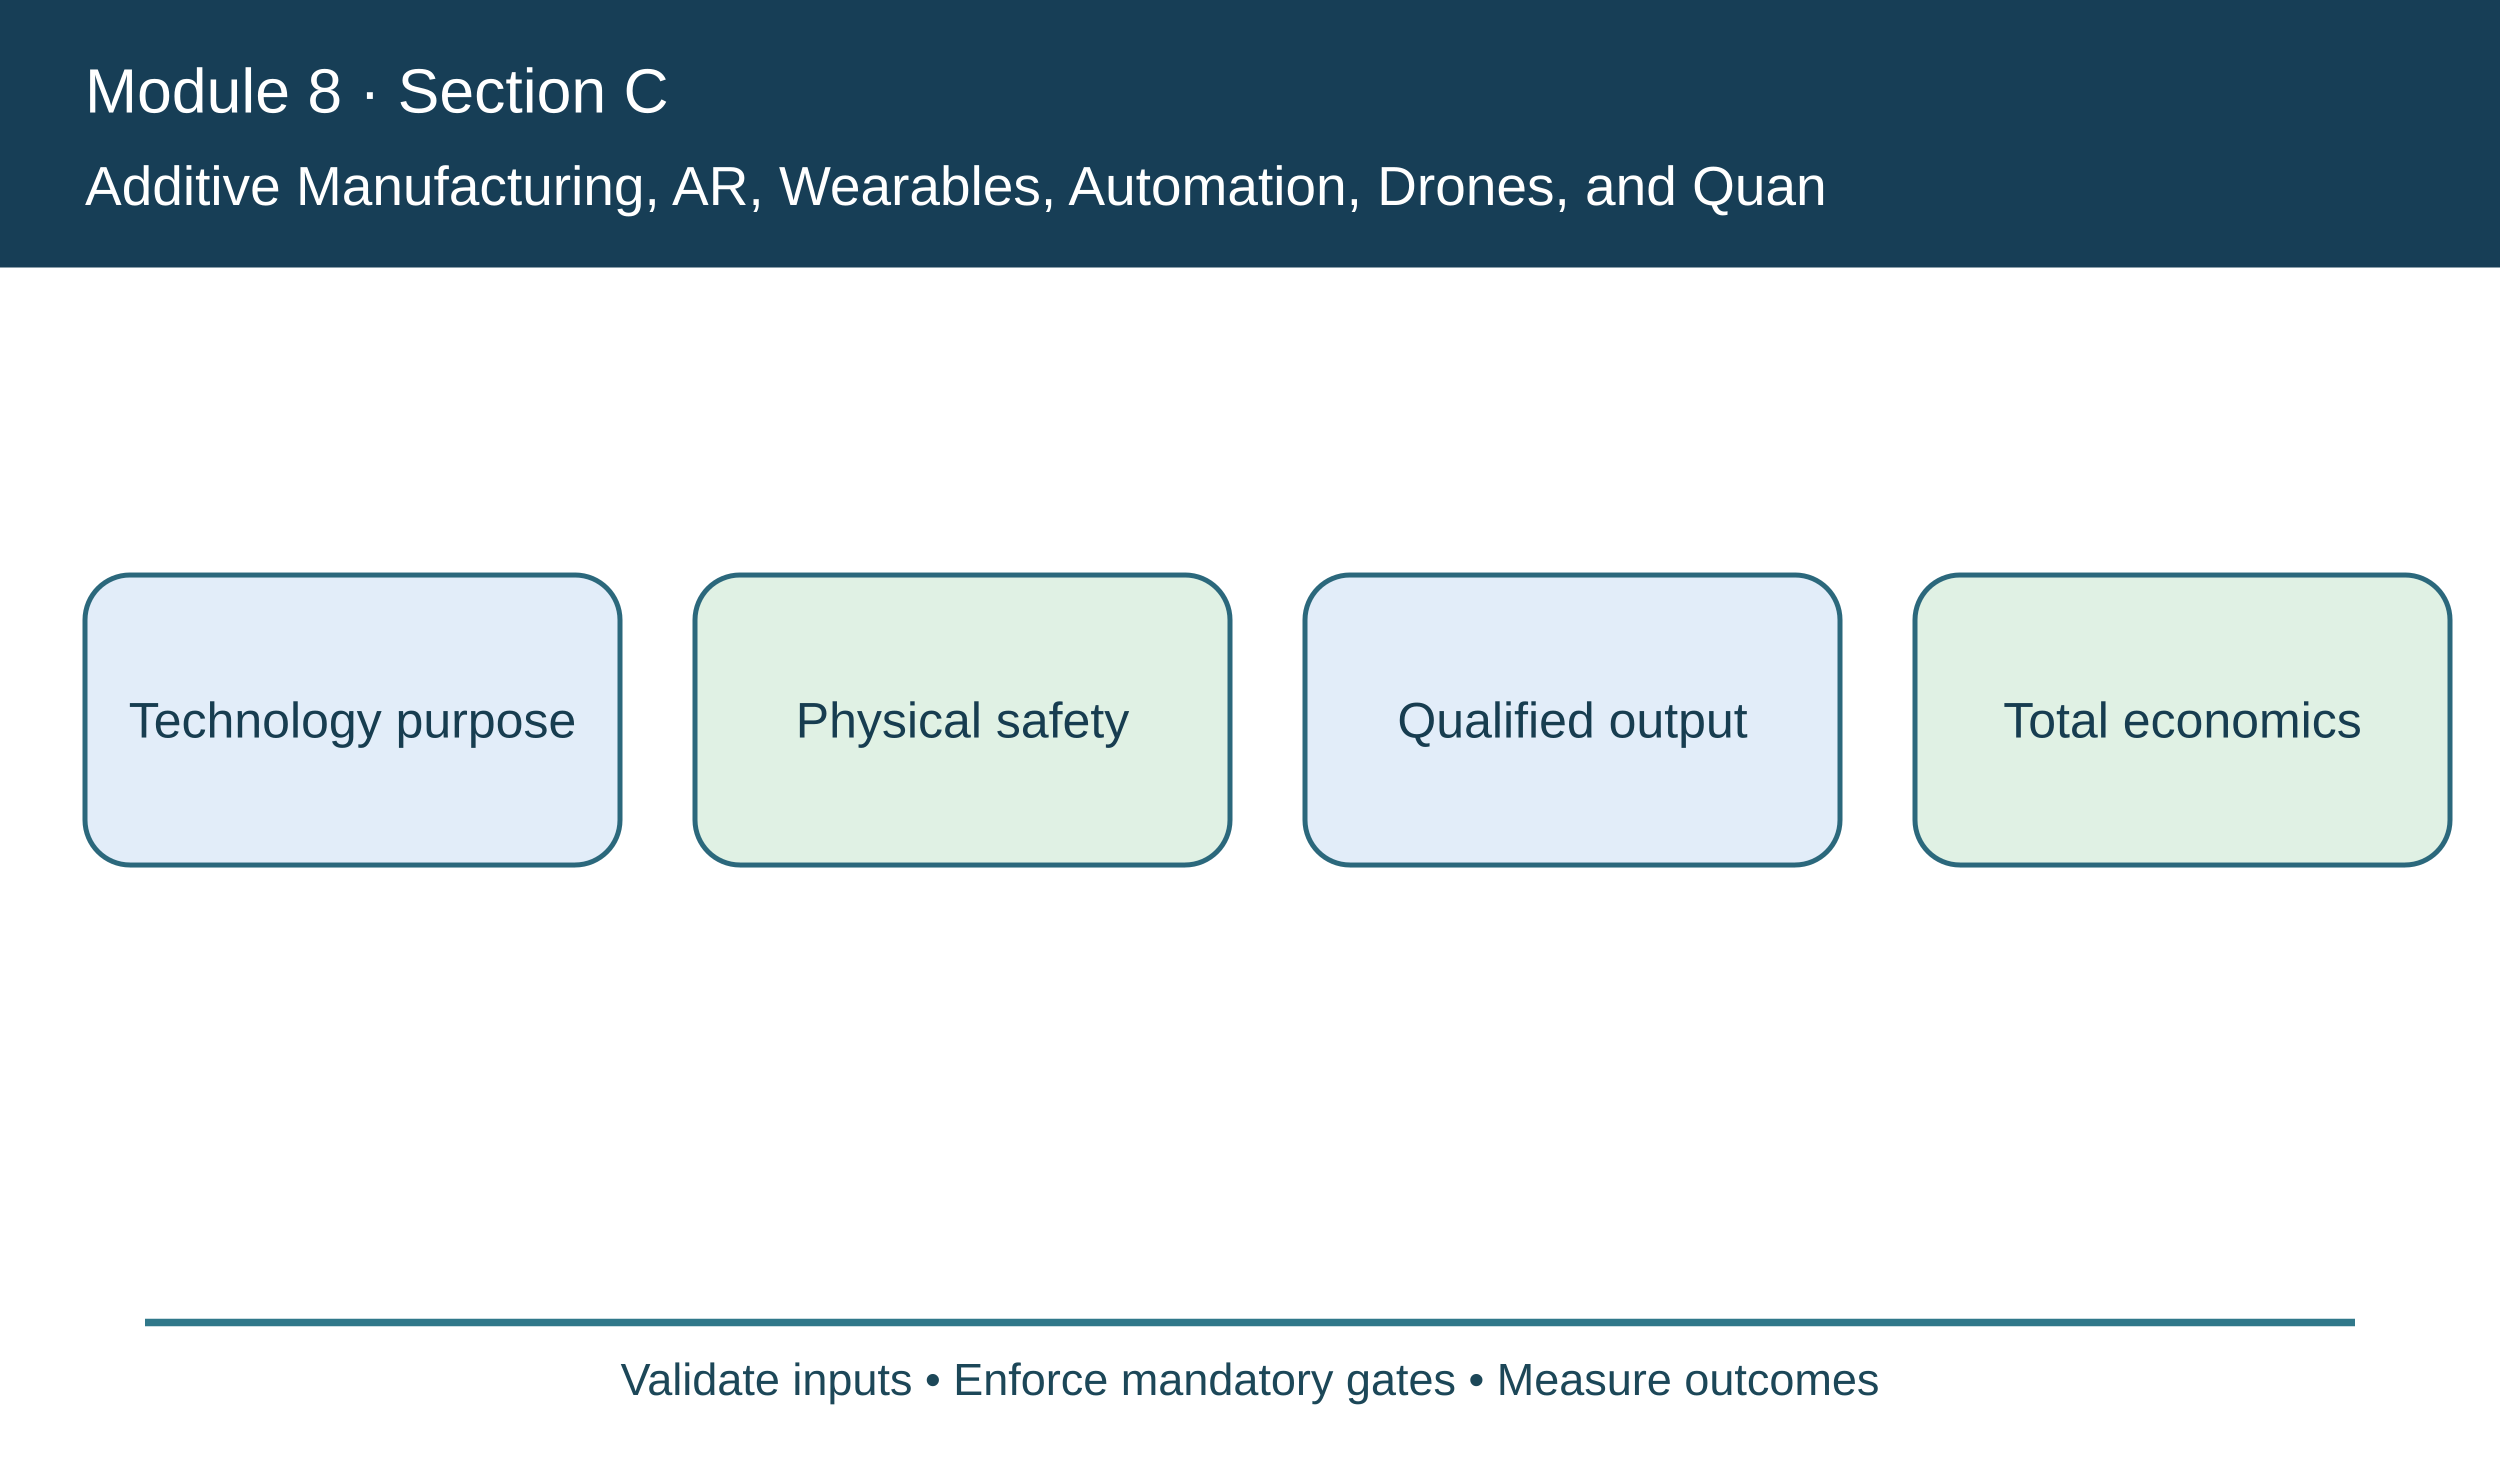
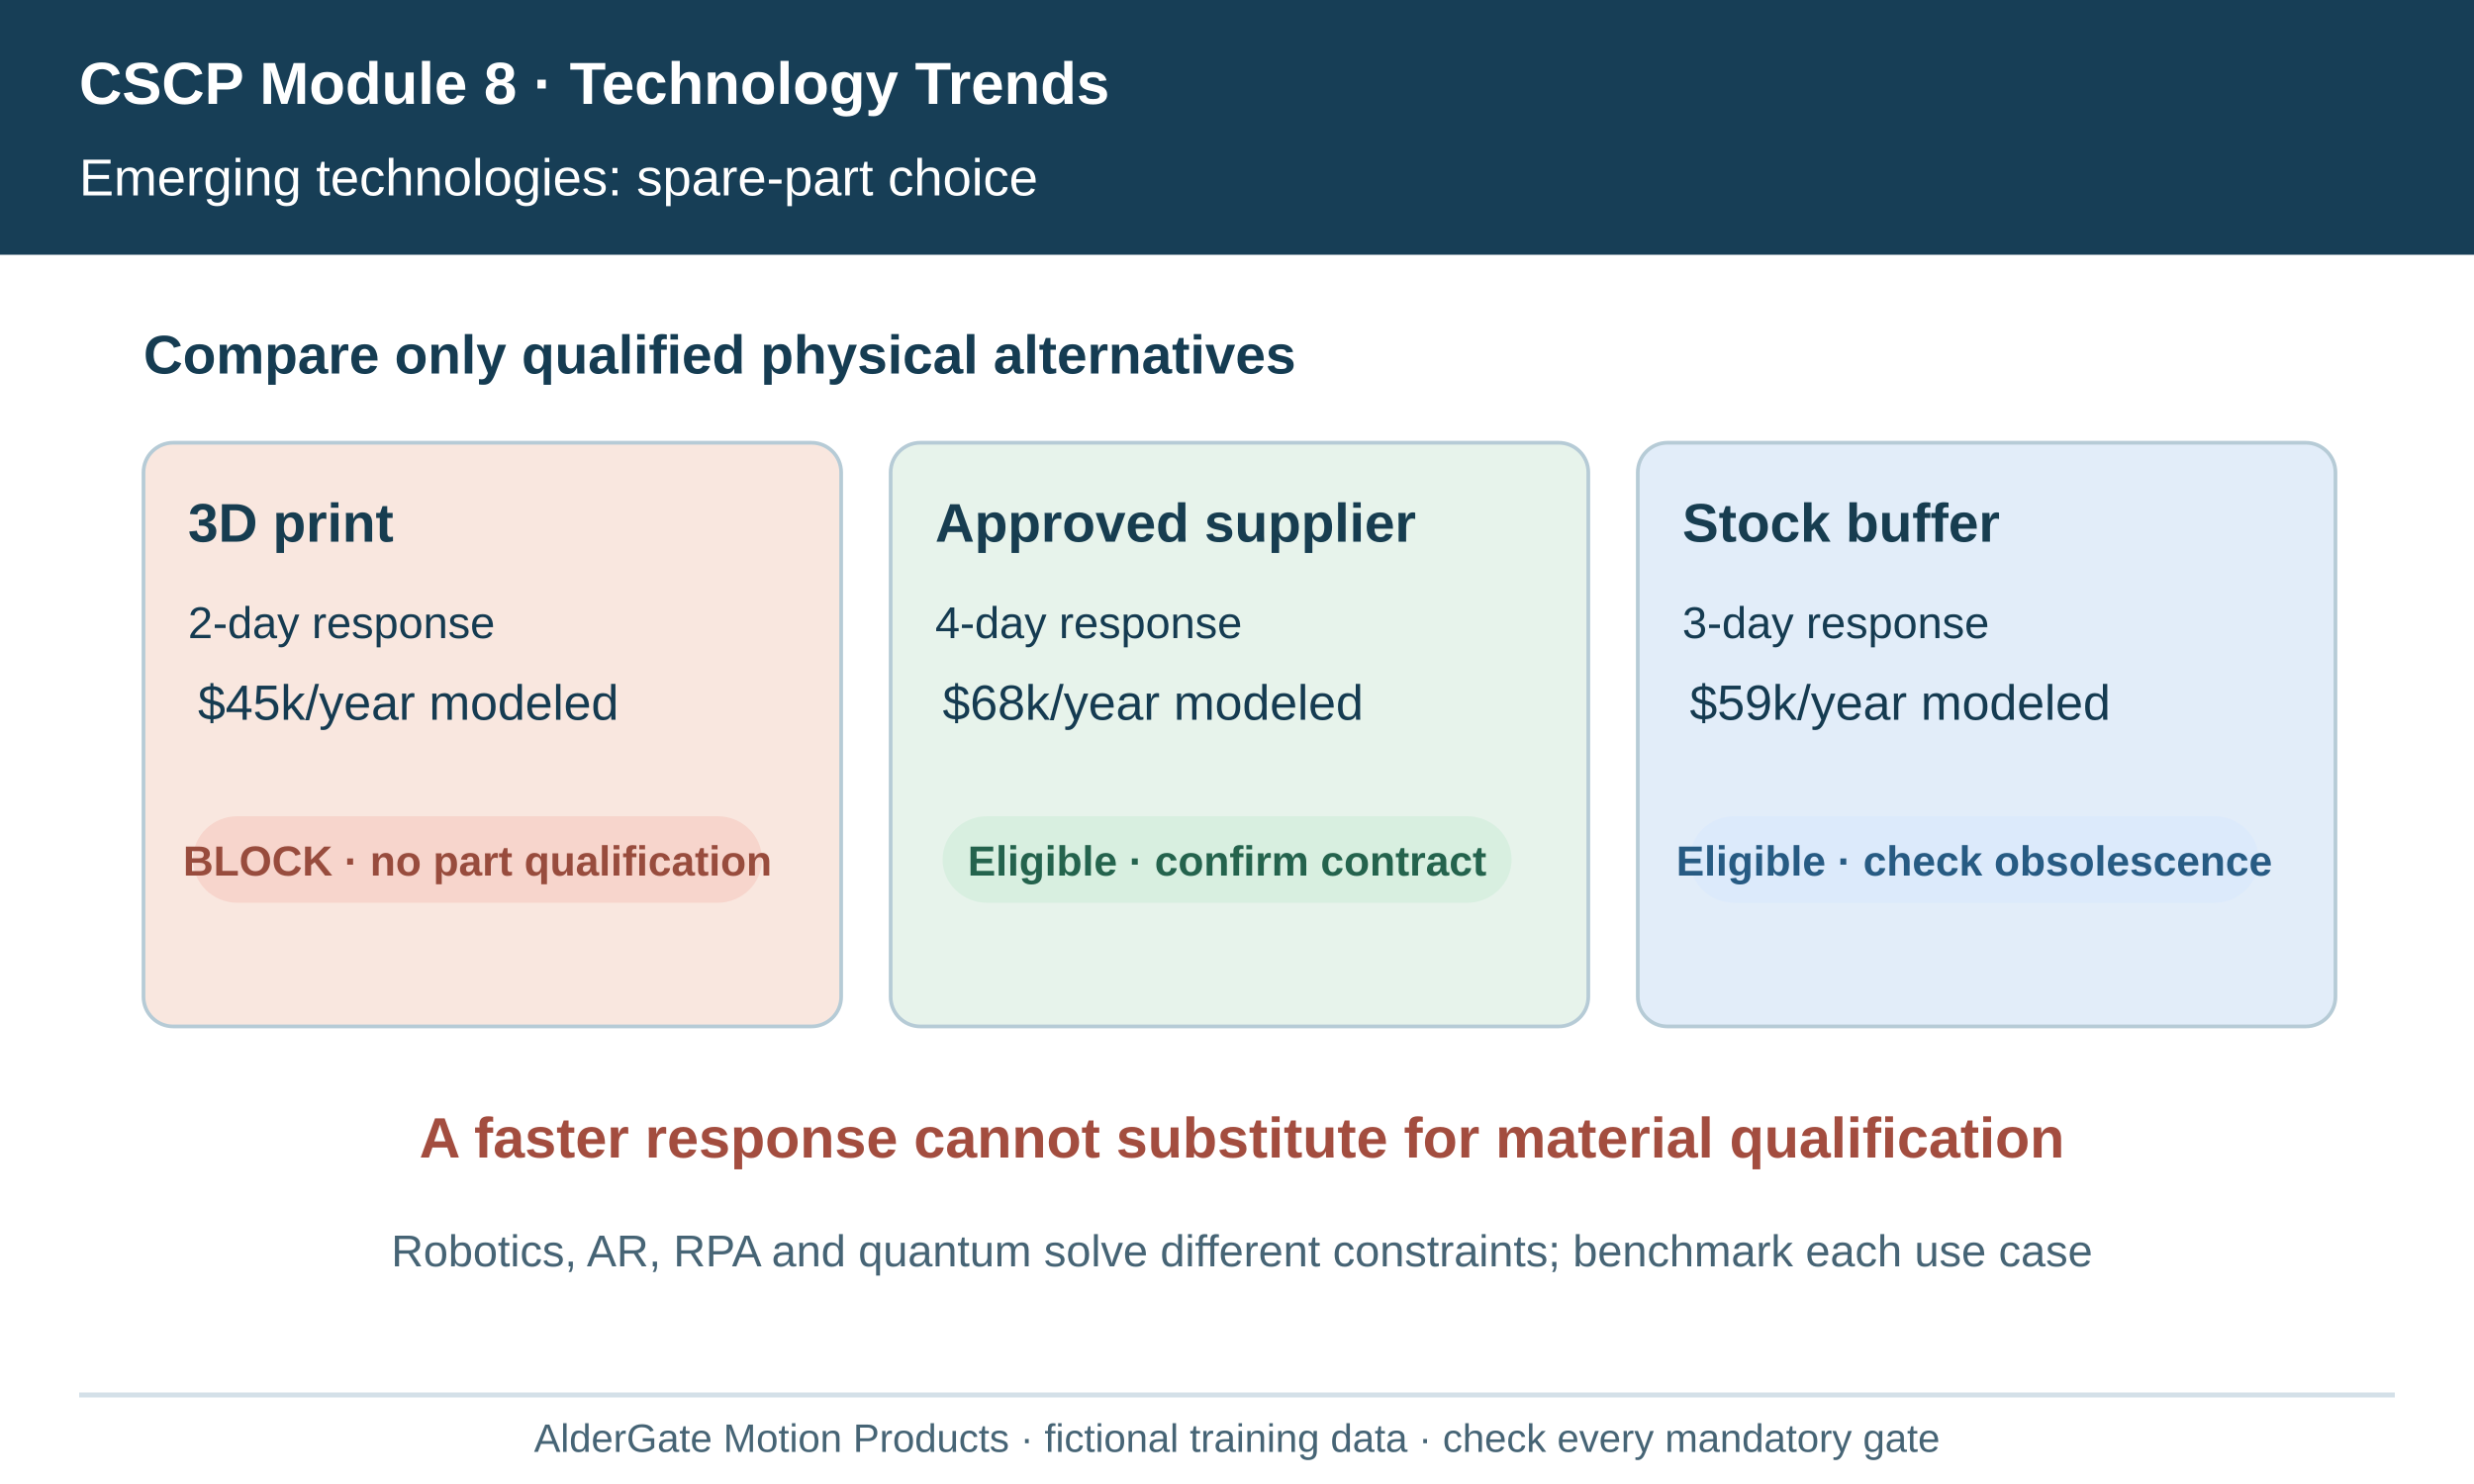
- <svg xmlns="http://www.w3.org/2000/svg" width="1000" height="590" viewBox="0 0 1000 590" role="img" aria-labelledby="title desc">
-   <rect width="1000" height="590" fill="#fff" />
-   <rect width="1000" height="107" fill="#173e56" />
-   <text x="34" y="45" font-size="25" font-family="Arial" fill="#fff">Module 8 · Section C</text>
-   <text x="34" y="82" font-size="22" font-family="Arial" fill="#fff">Additive Manufacturing, AR, Wearables, Automation, Drones, and Quan</text>
-   <rect x="34" y="230" width="214" height="116" rx="18" fill="#e2edf9" stroke="#2b687c" stroke-width="2" />
-   <text x="141" y="295" font-size="20" text-anchor="middle" font-family="Arial" fill="#173d50">Technology purpose</text>
-   <rect x="278" y="230" width="214" height="116" rx="18" fill="#e0f1e4" stroke="#2b687c" stroke-width="2" />
-   <text x="385" y="295" font-size="20" text-anchor="middle" font-family="Arial" fill="#173d50">Physical safety</text>
-   <rect x="522" y="230" width="214" height="116" rx="18" fill="#e2edf9" stroke="#2b687c" stroke-width="2" />
-   <text x="629" y="295" font-size="20" text-anchor="middle" font-family="Arial" fill="#173d50">Qualified output</text>
-   <rect x="766" y="230" width="214" height="116" rx="18" fill="#e0f1e4" stroke="#2b687c" stroke-width="2" />
-   <text x="873" y="295" font-size="20" text-anchor="middle" font-family="Arial" fill="#173d50">Total economics</text>
-   <path d="M58 529 H942" stroke="#30788a" stroke-width="3" />
-   <text x="500" y="558" text-anchor="middle" font-size="18" fill="#1c4758" font-family="Arial">Validate inputs • Enforce mandatory gates • Measure outcomes</text>
+ <svg xmlns="http://www.w3.org/2000/svg" viewBox="0 0 1000 600" width="1000" height="600" role="img" aria-labelledby="title desc">
+   <rect x="0" y="0" width="1000" height="600" rx="0" fill="#fff" stroke="none" stroke-width="1.5" />
+   <rect x="0" y="0" width="1000" height="103" rx="0" fill="#173e56" stroke="none" stroke-width="1.5" />
+   <text x="32" y="42" font-family="Arial,Helvetica,sans-serif" font-size="24" text-anchor="start" fill="#fff" font-weight="700">CSCP Module 8 · Technology Trends</text>
+   <text x="32" y="79" font-family="Arial,Helvetica,sans-serif" font-size="21" text-anchor="start" fill="#fff">Emerging technologies: spare-part choice</text>
+   <text x="58" y="151" font-family="Arial,Helvetica,sans-serif" font-size="22" text-anchor="start" fill="#153c52" font-weight="700">Compare only qualified physical alternatives</text>
+   <rect x="58" y="179" width="282" height="236" rx="12" fill="#f9e7df" stroke="#b6cbd6" stroke-width="1.5" />
+   <text x="76" y="219" font-family="Arial,Helvetica,sans-serif" font-size="22" text-anchor="start" fill="#173d50" font-weight="700">3D print</text>
+   <text x="76" y="258" font-family="Arial,Helvetica,sans-serif" font-size="18" text-anchor="start" fill="#153b51">2-day response</text>
+   <text x="80" y="291" font-family="Arial,Helvetica,sans-serif" font-size="20" text-anchor="start" fill="#153b51">$45k/year modeled</text>
+   <rect x="78" y="330" width="230" height="35" rx="18" fill="#f7d5cc" stroke="none" stroke-width="1.5" />
+   <text x="193" y="354" font-family="Arial,Helvetica,sans-serif" font-size="17" text-anchor="middle" fill="#984c3d" font-weight="700">BLOCK · no part qualification</text>
+   <rect x="360" y="179" width="282" height="236" rx="12" fill="#e7f3eb" stroke="#b6cbd6" stroke-width="1.5" />
+   <text x="378" y="219" font-family="Arial,Helvetica,sans-serif" font-size="22" text-anchor="start" fill="#173d50" font-weight="700">Approved supplier</text>
+   <text x="378" y="258" font-family="Arial,Helvetica,sans-serif" font-size="18" text-anchor="start" fill="#153b51">4-day response</text>
+   <text x="381" y="291" font-family="Arial,Helvetica,sans-serif" font-size="20" text-anchor="start" fill="#153b51">$68k/year modeled</text>
+   <rect x="381" y="330" width="230" height="35" rx="18" fill="#d8efe0" stroke="none" stroke-width="1.5" />
+   <text x="496" y="354" font-family="Arial,Helvetica,sans-serif" font-size="17" text-anchor="middle" fill="#24634d" font-weight="700">Eligible · confirm contract</text>
+   <rect x="662" y="179" width="282" height="236" rx="12" fill="#e2edf9" stroke="#b6cbd6" stroke-width="1.5" />
+   <text x="680" y="219" font-family="Arial,Helvetica,sans-serif" font-size="22" text-anchor="start" fill="#173d50" font-weight="700">Stock buffer</text>
+   <text x="680" y="258" font-family="Arial,Helvetica,sans-serif" font-size="18" text-anchor="start" fill="#153b51">3-day response</text>
+   <text x="683" y="291" font-family="Arial,Helvetica,sans-serif" font-size="20" text-anchor="start" fill="#153b51">$59k/year modeled</text>
+   <rect x="683" y="330" width="230" height="35" rx="18" fill="#dceafb" stroke="none" stroke-width="1.5" />
+   <text x="798" y="354" font-family="Arial,Helvetica,sans-serif" font-size="17" text-anchor="middle" fill="#275b83" font-weight="700">Eligible · check obsolescence</text>
+   <text x="502" y="468" font-family="Arial,Helvetica,sans-serif" font-size="23" text-anchor="middle" fill="#a34d3f" font-weight="700">A faster response cannot substitute for material qualification</text>
+   <text x="502" y="512" font-family="Arial,Helvetica,sans-serif" font-size="18" text-anchor="middle" fill="#466475">Robotics, AR, RPA and quantum solve different constraints; benchmark each use case</text>
+   <line x1="32" y1="564" x2="968" y2="564" stroke="#d4e0e8" stroke-width="2" />
+   <text x="500" y="587" font-family="Arial,Helvetica,sans-serif" font-size="16" text-anchor="middle" fill="#466475">AlderGate Motion Products · fictional training data · check every mandatory gate</text>
</svg>
